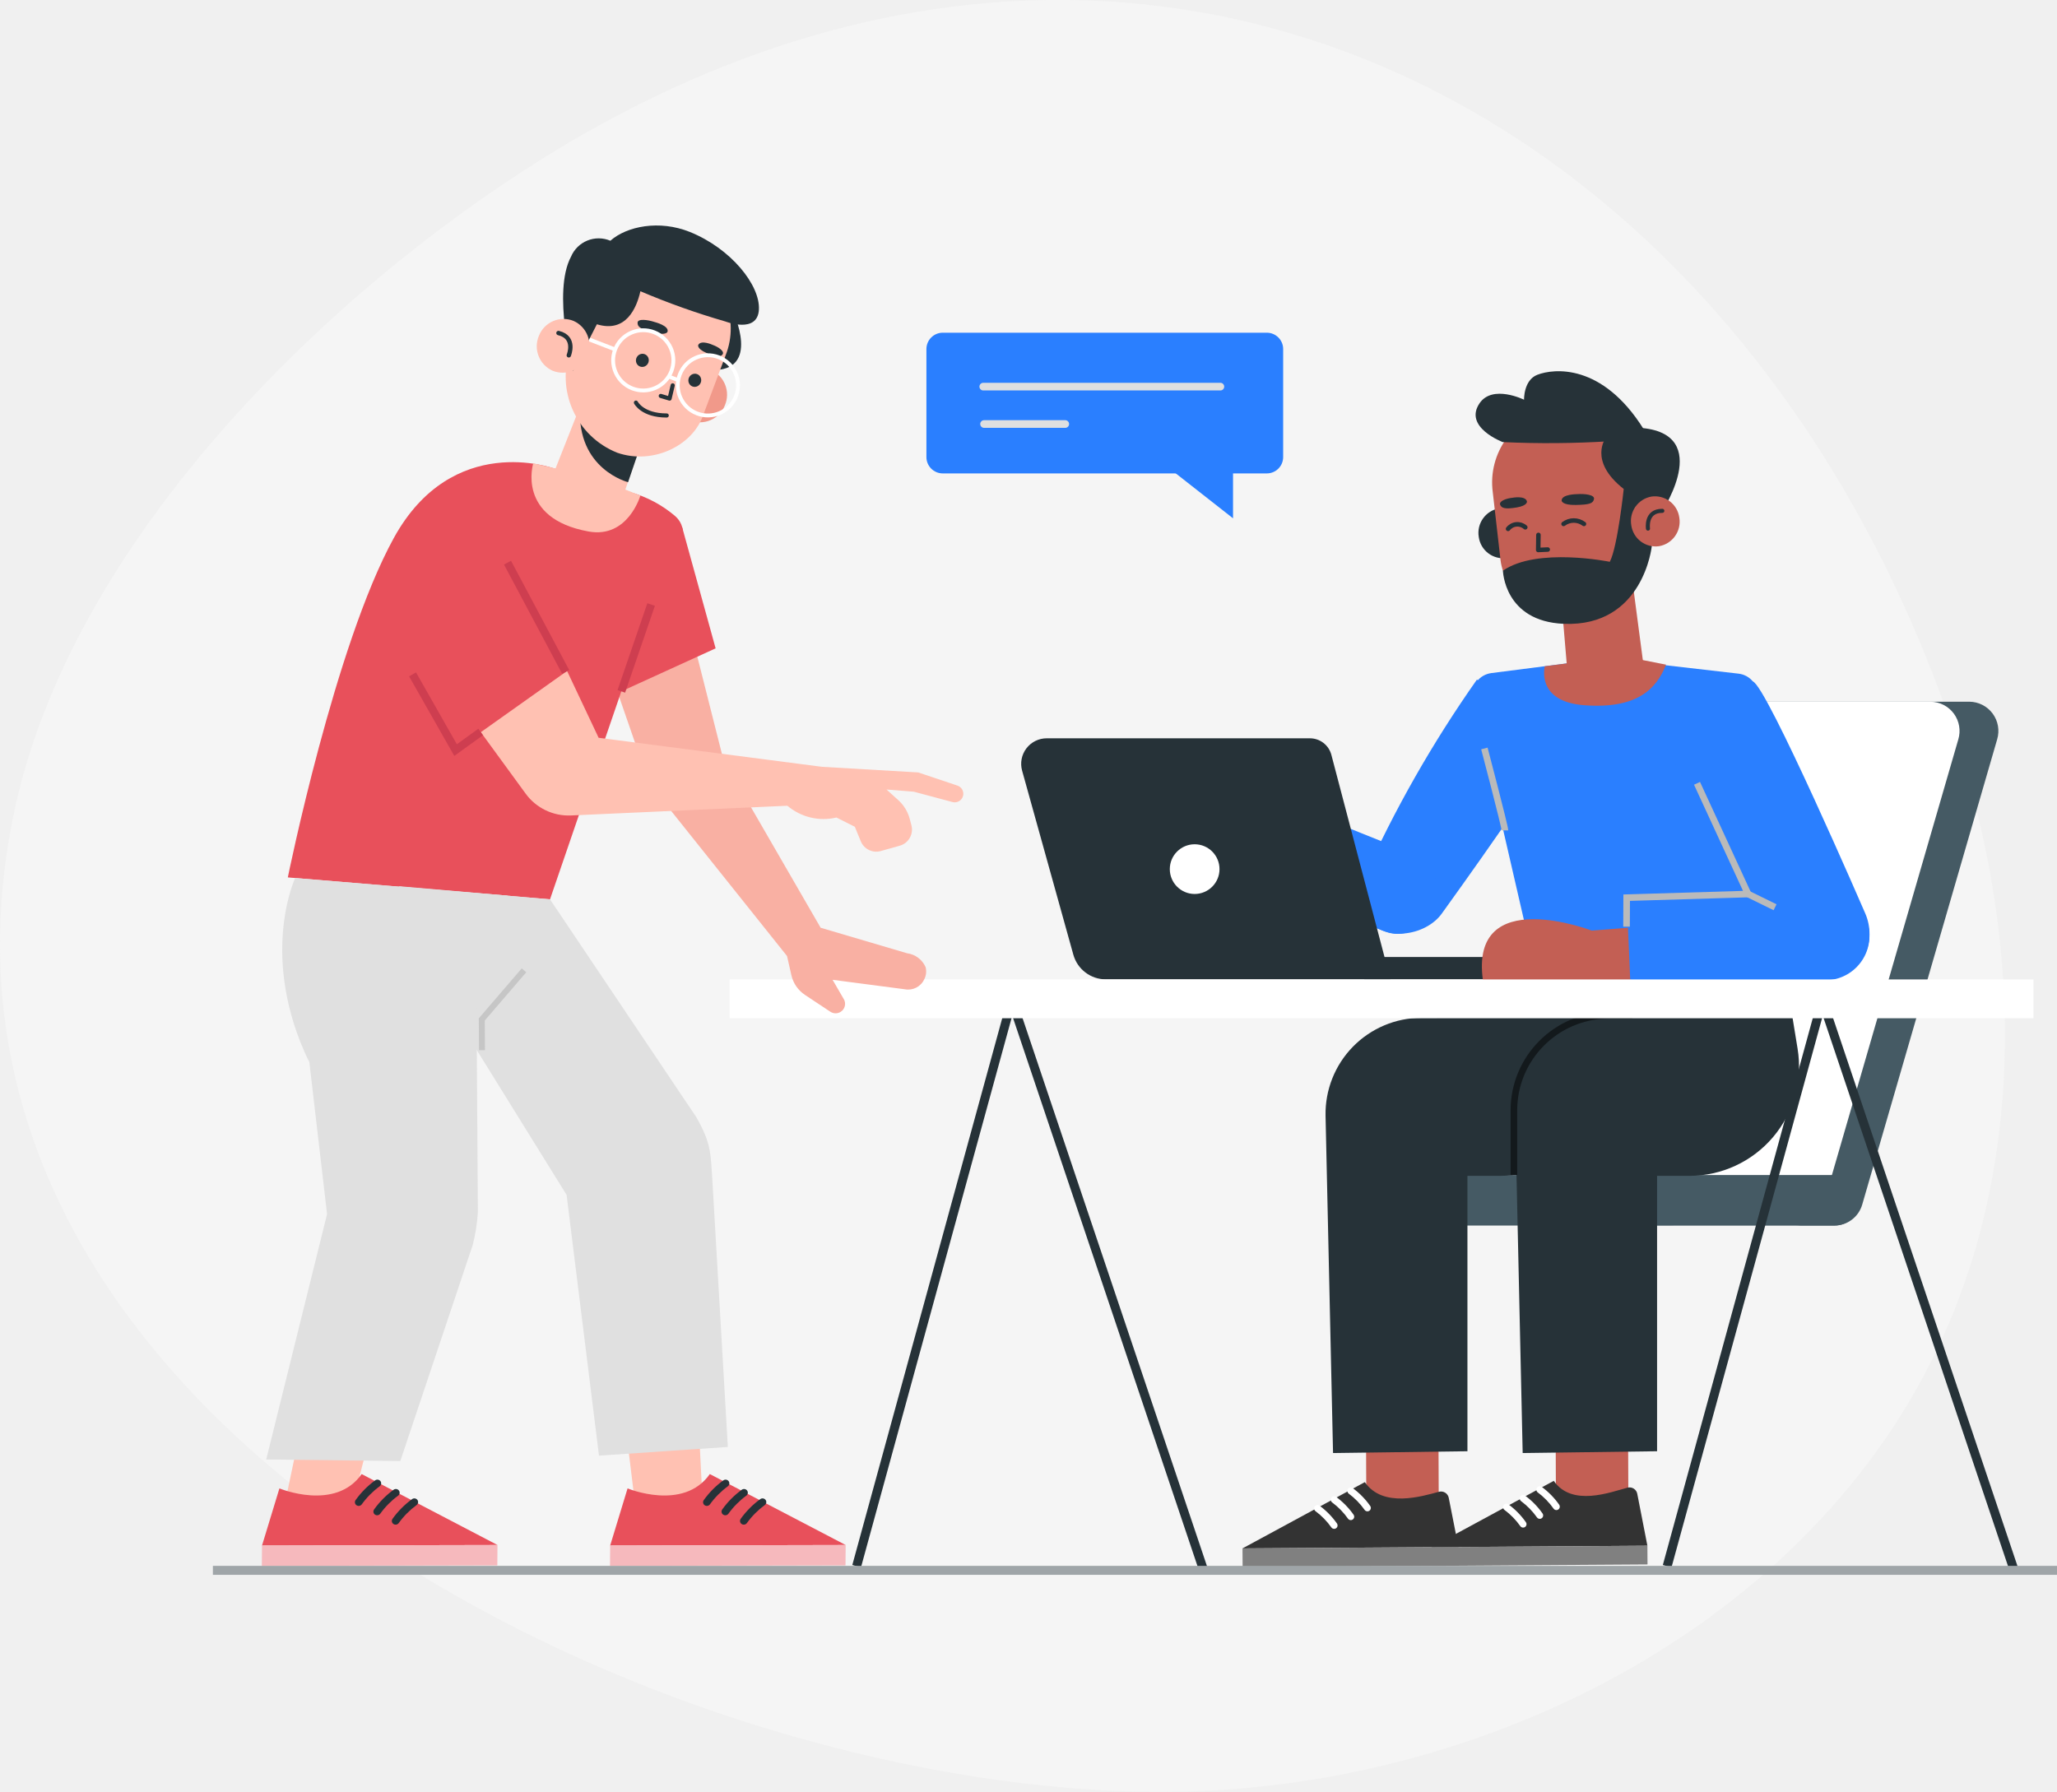
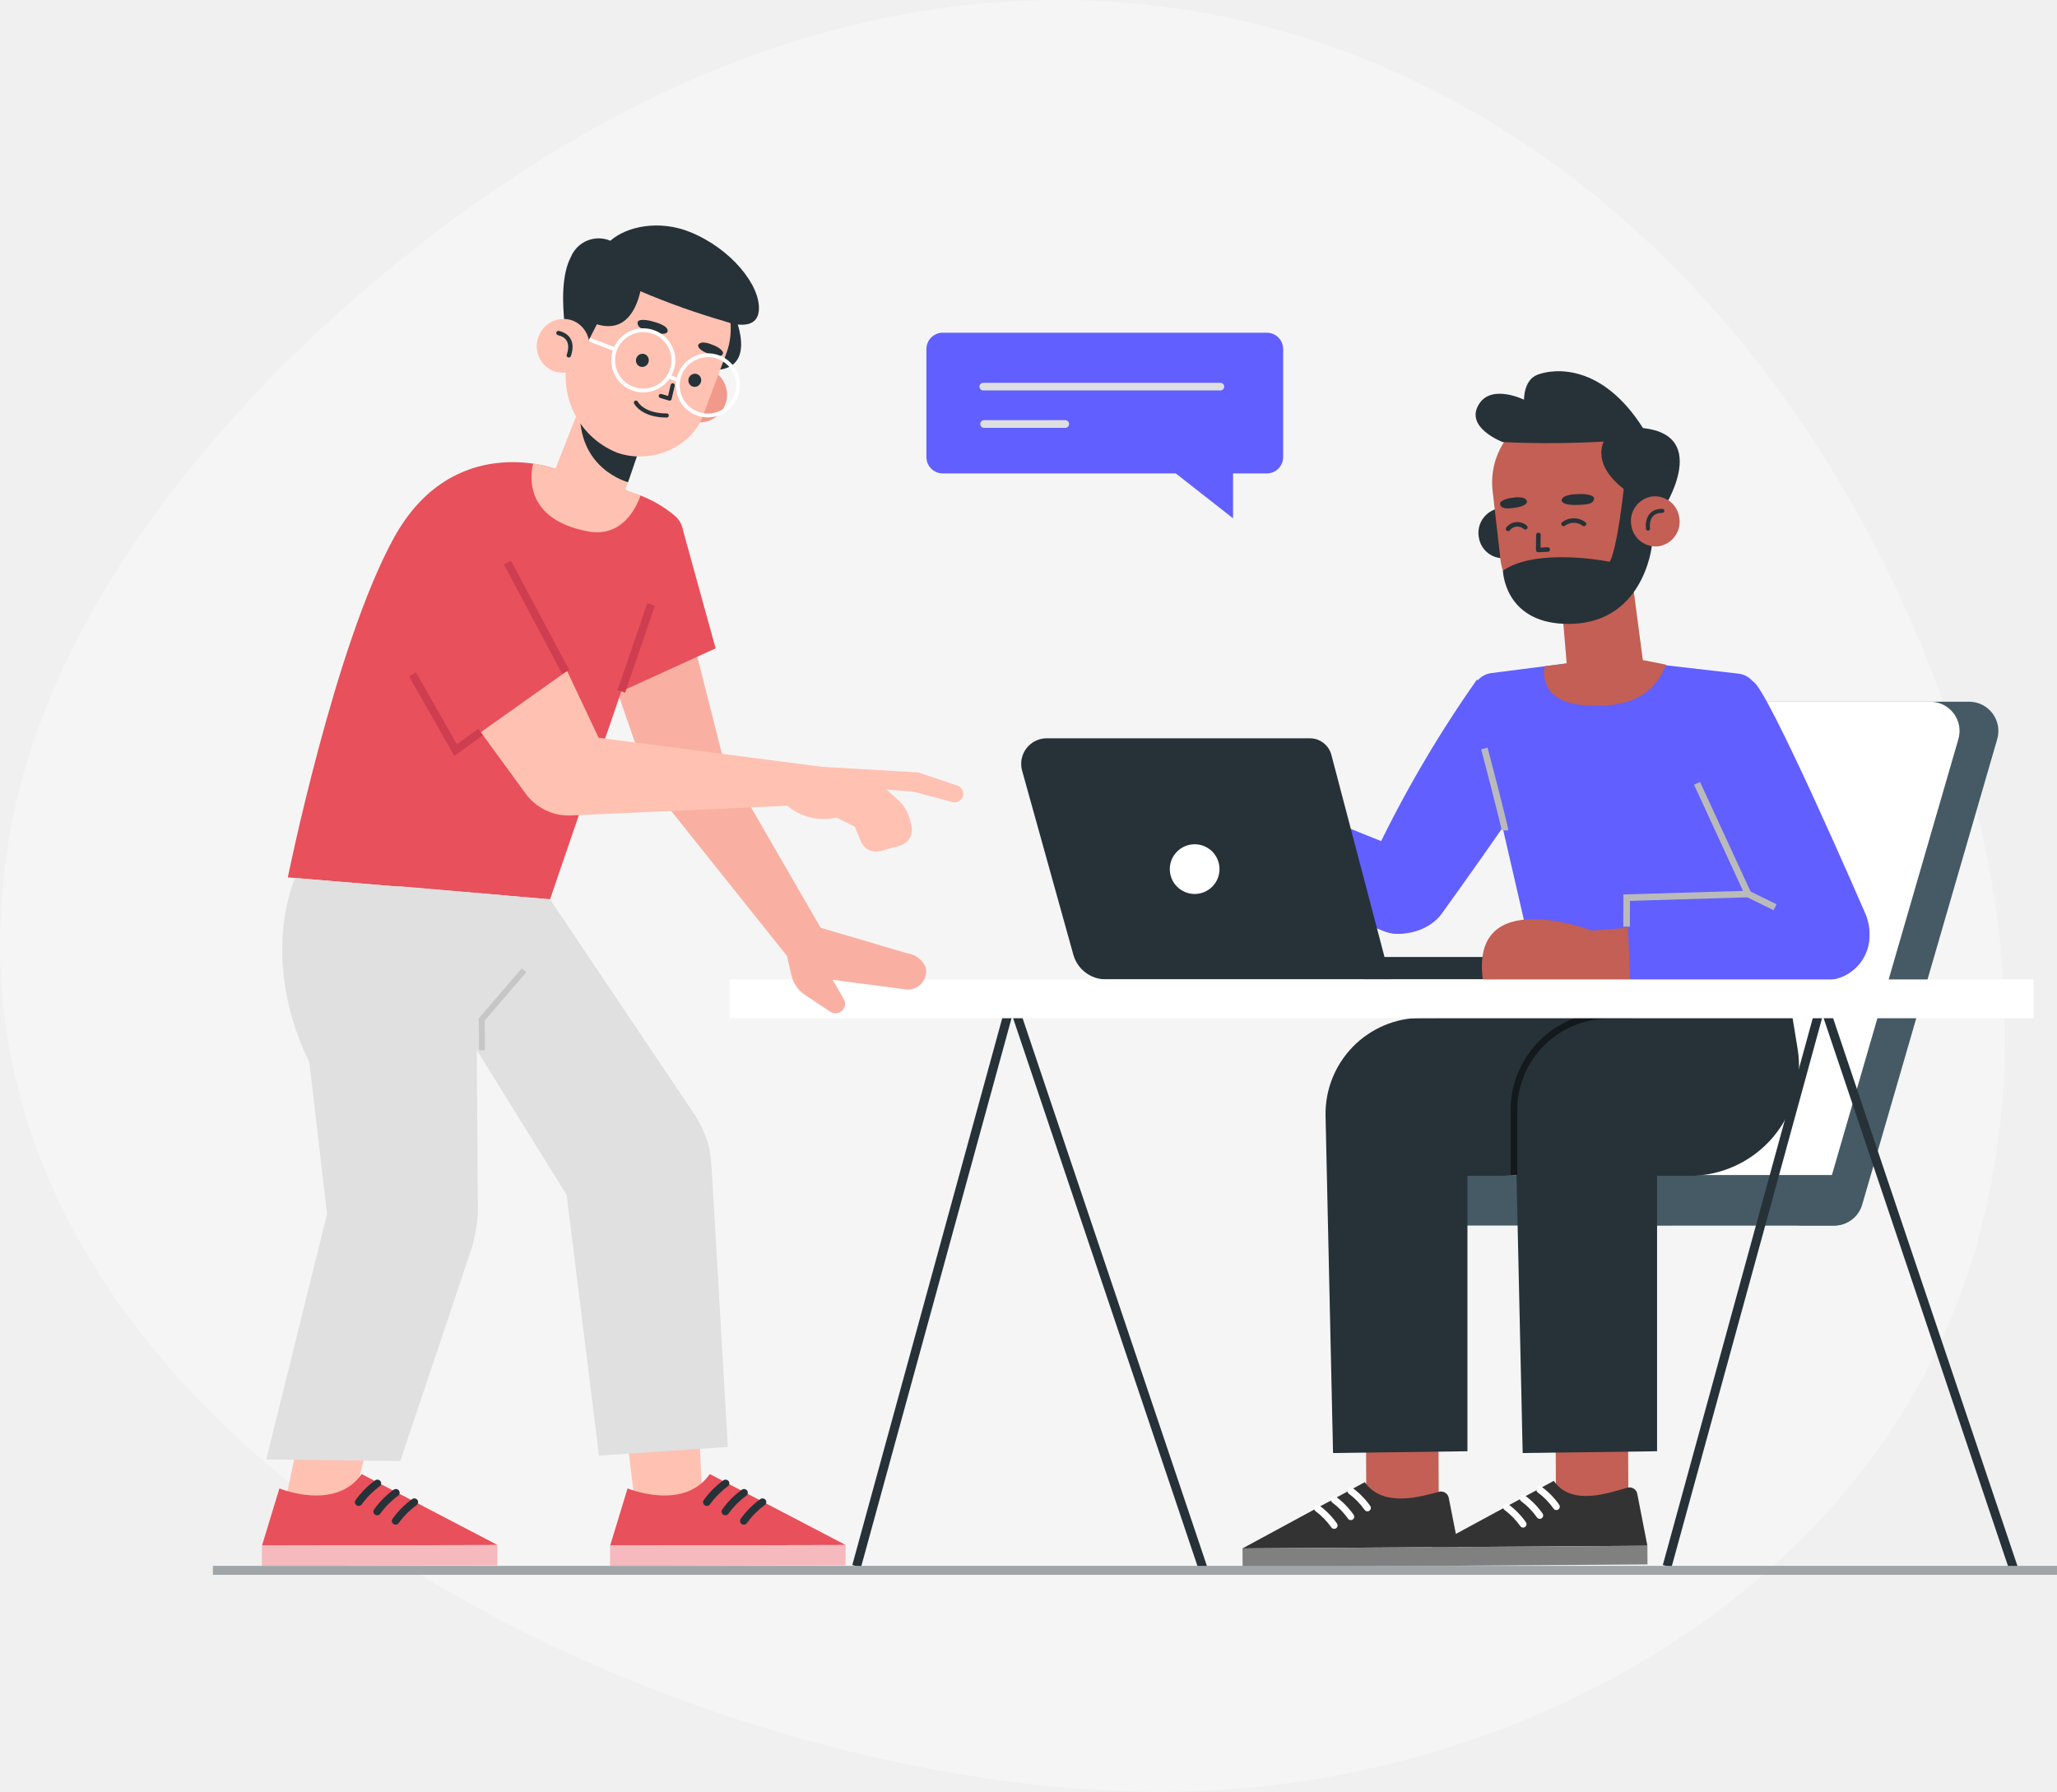
<svg xmlns="http://www.w3.org/2000/svg" id="Layer_4" data-name="Layer 4" viewBox="0 0 262.818 228.947" version="1.1">
  <defs id="defs4">
    <style id="style2">.cls-1{fill:#f5f5f5;}.cls-2{fill:#455a64;}.cls-3{fill:#fff;}.cls-4{fill:#e0e0e0;}.cls-12,.cls-13,.cls-14,.cls-16,.cls-18,.cls-20,.cls-21,.cls-22,.cls-23,.cls-5,.cls-8,.cls-9{fill:none;}.cls-5{stroke:#bababa;}.cls-12,.cls-13,.cls-16,.cls-18,.cls-21,.cls-23,.cls-5{stroke-miterlimit:10;}.cls-12,.cls-5{stroke-width:0.844px;}.cls-6{fill:#263238;}.cls-7{fill:#c35f54;}.cls-13,.cls-20,.cls-22,.cls-8,.cls-9{stroke:#263238;}.cls-14,.cls-20,.cls-22,.cls-8,.cls-9{stroke-linecap:round;stroke-linejoin:round;}.cls-8{stroke-width:0.578px;}.cls-9{stroke-width:0.519px;}.cls-10{fill:#e8505b;}.cls-11{fill:#f6b9bd;}.cls-12{stroke:#13191c;}.cls-13,.cls-23{stroke-width:1.147px;}.cls-14{stroke:#dedfe0;stroke-width:0.98px;}.cls-15{fill:#f9b0a3;}.cls-16{stroke:#ce3e50;stroke-width:1.02px;}.cls-17{fill:#ffc1b2;}.cls-18{stroke:#c6c6c6;stroke-width:0.76px;}.cls-19{fill:#f1998a;}.cls-20{stroke-width:0.527px;}.cls-21{stroke:#fff;stroke-width:0.49px;}.cls-22{stroke-width:0.558px;}.cls-23{stroke:#9fa5a8;}</style>
  </defs>
  <path class="cls-1" d="M69.559,20.121C41.014,37.873,9.318,69.392,1.936,103.168-15.307,182.054,86.6,230.05,150.508,228.927c40.614-.713,82.588-22.424,98.481-59.806,10.341-24.324,8.766-52.554,0-77.49C221.073,12.2,144.5-26.483,69.559,20.121Z" id="path8" />
  <path class="cls-2" d="M213.35,156.59H182.757a3.227,3.227,0,0,1-3.227-3.227h0a3.227,3.227,0,0,1,3.227-3.227H213.35a3.227,3.227,0,0,1,3.227,3.227h0A3.227,3.227,0,0,1,213.35,156.59Z" id="path10" />
  <path class="cls-2" d="M234.4,156.59H198.3a3.739,3.739,0,0,1-3.536-4.813L212,92.347a3.7,3.7,0,0,1,3.536-2.689h36.1a3.74,3.74,0,0,1,3.536,4.813L237.935,153.9A3.7,3.7,0,0,1,234.4,156.59Z" id="path12" />
  <path class="cls-3" d="M229.432,156.59H197.986a3.739,3.739,0,0,1-3.536-4.813l17.241-59.429a3.7,3.7,0,0,1,3.536-2.689h31.446a3.739,3.739,0,0,1,3.536,4.813L232.967,153.9A3.7,3.7,0,0,1,229.432,156.59Z" id="path14" />
  <path class="cls-2" d="M234.39,156.59H196.178a3.227,3.227,0,0,1-3.227-3.227h0a3.227,3.227,0,0,1,3.227-3.227H234.39a3.227,3.227,0,0,1,3.227,3.227h0A3.227,3.227,0,0,1,234.39,156.59Z" id="path16" />
-   <path class="cls-4" d="M188.7,86.839a153.33,153.33,0,0,0-14.568,25.6,5.054,5.054,0,0,0,.4,4.779h0c2.1,3.195,7.587,2.457,9.7-.513,0,0,16.144-22.353,15.456-23.257C199.524,93.229,188.7,86.839,188.7,86.839Z" id="path18" style="fill:#2a7fff" />
-   <path class="cls-4" d="M178.7,108.37l-21.152-8.508-1.832,11.071,21.3,8.1a4.22,4.22,0,0,0,2.413.2,5.507,5.507,0,0,0,4.2-6.3h0A5.48,5.48,0,0,0,178.7,108.37Z" id="path20" style="fill:#2a7fff" />
-   <path class="cls-4" d="M205.19,84.122L190.548,86a2.78,2.78,0,0,0-2.412,3.032l9.46,41.043L229.022,130l-4.449-40.827a2.78,2.78,0,0,0-2.453-3.1Z" id="path22" style="fill:#2a7fff" />
+   <path class="cls-4" d="M188.7,86.839a153.33,153.33,0,0,0-14.568,25.6,5.054,5.054,0,0,0,.4,4.779h0c2.1,3.195,7.587,2.457,9.7-.513,0,0,16.144-22.353,15.456-23.257C199.524,93.229,188.7,86.839,188.7,86.839Z" id="path18" style="fill:#615fff;fill-opacity:1" />
+   <path class="cls-4" d="M178.7,108.37l-21.152-8.508-1.832,11.071,21.3,8.1a4.22,4.22,0,0,0,2.413.2,5.507,5.507,0,0,0,4.2-6.3h0A5.48,5.48,0,0,0,178.7,108.37Z" id="path20" style="fill:#615fff;fill-opacity:1" />
+   <path class="cls-4" d="M205.19,84.122L190.548,86a2.78,2.78,0,0,0-2.412,3.032l9.46,41.043L229.022,130l-4.449-40.827a2.78,2.78,0,0,0-2.453-3.1Z" id="path22" style="fill:#615fff;fill-opacity:1" />
  <path class="cls-5" d="M192.282,106.1c0-.489-2.626-10.469-2.626-10.469" id="path24" />
  <path class="cls-6" d="M199.64,125.132H174.313v-2.858H199.64a1.429,1.429,0,0,1,1.429,1.429h0A1.429,1.429,0,0,1,199.64,125.132Z" id="path26" />
  <path class="cls-6" d="M177.647,125.132H141.285a4.305,4.305,0,0,1-4.147-3.151L130.593,98.47a3.262,3.262,0,0,1,3.142-4.136h33.626a2.84,2.84,0,0,1,2.746,2.118Z" id="path28" />
  <circle class="cls-3" cx="152.638" cy="111.049" r="3.175" id="circle30" />
-   <path class="cls-4" d="M212.069,93.989a263.232,263.232,0,0,0,16.989,28.539c1.01,1.427,3.394,2.137,5.141,2.062h0c3.943-.17,5.614-4.418,4.124-7.874,0,0-12.621-29.166-14.368-29.643C223.686,87,212.069,93.989,212.069,93.989Z" id="path32" style="fill:#2a7fff" />
+   <path class="cls-4" d="M212.069,93.989a263.232,263.232,0,0,0,16.989,28.539c1.01,1.427,3.394,2.137,5.141,2.062h0c3.943-.17,5.614-4.418,4.124-7.874,0,0-12.621-29.166-14.368-29.643C223.686,87,212.069,93.989,212.069,93.989Z" id="path32" style="fill:#615fff;fill-opacity:1" />
  <polygon class="cls-7" points="202.95 118.931 209.812 118.402 209.598 125.269 203.658 125.266 202.95 118.931" id="polygon34" />
  <path class="cls-7" d="M203.457,118.931s-15.733-6.065-13.985,6.326h15.1Z" id="path36" />
-   <path class="cls-4" d="M232.5,113.956l-24.666.742,0.48,11.043,25.628-.54a5.669,5.669,0,0,0,4.519-7.7h0A5.669,5.669,0,0,0,232.5,113.956Z" id="path38" style="fill:#2a7fff" />
+   <path class="cls-4" d="M232.5,113.956l-24.666.742,0.48,11.043,25.628-.54a5.669,5.669,0,0,0,4.519-7.7h0A5.669,5.669,0,0,0,232.5,113.956Z" id="path38" style="fill:#615fff;fill-opacity:1" />
  <polyline class="cls-5" points="216.824 100.086 223.349 114.231 207.836 114.698 207.821 118.402" id="polyline40" />
  <line class="cls-5" x1="223.349" y1="114.231" x2="226.795" y2="115.921" id="line42" />
  <path class="cls-6" d="M195.079,67.647a3.176,3.176,0,0,1-2.588,3.653,3.142,3.142,0,0,1-3.553-2.691,3.176,3.176,0,0,1,2.588-3.653A3.143,3.143,0,0,1,195.079,67.647Z" id="path44" />
  <path class="cls-7" d="M199.447,76.194l0.728,8.589c0.25,3.017,2.183,4.473,5.056,4.2h0c2.453-.233,5.048-1.652,4.715-4.3l-1.775-13.46Z" id="path46" />
  <path class="cls-7" d="M201.5,78.9h0c-4.9.427-9.289-3.222-9.783-7.346l-0.986-8.632a9.54,9.54,0,0,1,7.824-10.67h0c5.1-.8,10.776,2.683,11.578,7.951l0.687,6.736A10.828,10.828,0,0,1,201.5,78.9Z" id="path48" />
  <polyline class="cls-8" points="196.561 68.346 196.533 70.271 197.749 70.215" id="polyline50" />
  <path class="cls-6" d="M201.5,63.138s-2.023,0-1.973.844c0,0,.05.572,1.812,0.538s2.207-.2,2.322-0.755S202.438,63.064,201.5,63.138Z" id="path52" />
  <path class="cls-6" d="M193.249,63.6s1.644-.316,1.846.466c0,0,.124.53-1.318,0.774s-1.93.092-2.1-.33C191.477,64.028,192.462,63.676,193.249,63.6Z" id="path54" />
  <path class="cls-8" d="M199.773,66.943a2.166,2.166,0,0,1,2.606,0" id="path56" />
  <path class="cls-8" d="M194.882,67.375a1.514,1.514,0,0,0-2.2.2" id="path58" />
  <path class="cls-6" d="M205.178,55.924s-2.306,2.96,2.281,6.551c0,0-.779,7.417-1.781,9.307,0,0-9.294-1.9-13.653,1.135,0,0,.15,6.481,7.79,6.79,10.16,0.411,11.23-9.917,11.23-9.917l-2.12-4.99,3.467,0.471s7.046-10.644-3.941-10.644Z" id="path60" />
  <path class="cls-7" d="M214.562,66.136a3.176,3.176,0,0,1-2.588,3.653,3.143,3.143,0,0,1-3.553-2.691,3.176,3.176,0,0,1,2.588-3.653A3.143,3.143,0,0,1,214.562,66.136Z" id="path62" />
  <path class="cls-9" d="M210.559,67.543s-0.35-2.3,1.834-2.271" id="path64" />
  <path class="cls-6" d="M205.631,56.38a126.461,126.461,0,0,1-13.623.108s-5.063-1.9-2.963-4.969c1.661-2.429,5.678-.447,5.678-0.447s-0.068-2.5,1.7-3.186c2.114-.817,8.29-1.478,13.554,6.9Z" id="path66" />
  <path class="cls-7" d="M200.088,84.777l-2.712.349s-1.211,4.532,5.081,4.987c6.557,0.474,9.142-1.952,10.409-5.19l-7.22-1.417Z" id="path68" />
  <rect class="cls-7" x="174.505" y="179.895" width="9.255" height="12.511" transform="matrix(-1, 0.004, -0.004, -1, 359.05, 371.542)" id="rect70" />
  <path class="cls-6" d="M204.792,130l0.651,3.989a14,14,0,0,1-13.816,16.252h-4.136v35.187l-17.171.23-0.958-43.108a12.27,12.27,0,0,1,12.241-12.5Z" id="path72" />
  <path class="cls-10" d="M183.857,190.606c-2.178.581-7.165,2.119-9.477-1.232l-15.629,8.469,27.591-.181-1.228-6.227A1.007,1.007,0,0,0,183.857,190.606Z" id="path74" style="fill:#333333" />
  <rect class="cls-11" x="158.759" y="197.752" width="27.591" height="2.391" transform="translate(346.413 396.757) rotate(179.623)" id="rect76" style="fill:#808080" />
  <path class="cls-3" d="M174.543,193.075a0.439,0.439,0,0,1-.181-0.144,9.2,9.2,0,0,0-2.037-2.086,0.437,0.437,0,0,1,.483-0.727,9.874,9.874,0,0,1,2.261,2.3A0.437,0.437,0,0,1,174.543,193.075Z" id="path78" />
  <path class="cls-3" d="M172.418,194.194a0.438,0.438,0,0,1-.181-0.144,9.2,9.2,0,0,0-2.037-2.086,0.437,0.437,0,0,1,.483-0.727,9.882,9.882,0,0,1,2.261,2.3A0.437,0.437,0,0,1,172.418,194.194Z" id="path80" />
  <path class="cls-3" d="M170.293,195.312a0.437,0.437,0,0,1-.181-0.144,9.216,9.216,0,0,0-2.037-2.085,0.437,0.437,0,0,1,.483-0.727,9.88,9.88,0,0,1,2.261,2.3A0.437,0.437,0,0,1,170.293,195.312Z" id="path82" />
  <rect class="cls-7" x="198.735" y="179.895" width="9.255" height="12.511" transform="matrix(-1, 0.004, -0.004, -1, 407.509, 371.44)" id="rect84" />
  <path class="cls-10" d="M207.941,190.081c-2.178.581-7.107,2.482-9.419-.869l-15.629,8.469,27.591-.181-1.286-6.59A1.007,1.007,0,0,0,207.941,190.081Z" id="path86" style="fill:#333333" />
  <rect class="cls-11" x="182.9" y="197.59" width="27.591" height="2.391" transform="translate(394.695 396.274) rotate(179.623)" id="rect88" style="fill:#808080" />
  <path class="cls-3" d="M198.685,192.913a0.438,0.438,0,0,1-.181-0.144,9.21,9.21,0,0,0-2.037-2.086,0.437,0.437,0,0,1,.483-0.727,9.875,9.875,0,0,1,2.261,2.3A0.437,0.437,0,0,1,198.685,192.913Z" id="path90" />
  <path class="cls-3" d="M196.559,194.032a0.438,0.438,0,0,1-.18-0.144,9.207,9.207,0,0,0-2.037-2.086,0.437,0.437,0,0,1,.483-0.727,9.875,9.875,0,0,1,2.261,2.3A0.437,0.437,0,0,1,196.559,194.032Z" id="path92" />
  <path class="cls-3" d="M194.435,195.15a0.436,0.436,0,0,1-.181-0.144,9.213,9.213,0,0,0-2.037-2.085,0.437,0.437,0,0,1,.483-0.727,9.886,9.886,0,0,1,2.261,2.3A0.437,0.437,0,0,1,194.435,195.15Z" id="path94" />
  <path class="cls-6" d="M229.022,130l0.651,3.989a14,14,0,0,1-13.816,16.252H211.72v35.187l-17.171.23-0.958-43.108a12.27,12.27,0,0,1,12.241-12.5Z" id="path96" />
  <path class="cls-12" d="M193.428,150.136v-8.222a12.146,12.146,0,0,1,12.083-12.187l3.06-.005" id="path98" />
  <polyline class="cls-13" points="153.909 201.003 129.276 127.804 109.451 200.113" id="polyline100" />
  <polyline class="cls-13" points="257.468 201.003 232.835 127.804 213.01 200.113" id="polyline102" />
  <rect class="cls-3" x="93.229" y="125.144" width="166.579" height="4.959" id="rect104" />
-   <path class="cls-3" d="M120.452,42.512h41.4a2.091,2.091,0,0,1,2.091,2.091V58.4a2.091,2.091,0,0,1-2.091,2.091h-41.4a2.09,2.09,0,0,1-2.09-2.09V44.6A2.091,2.091,0,0,1,120.452,42.512Z" transform="translate(282.309 103.001) rotate(180)" id="path106" style="fill:#2a7fff" />
+   <path class="cls-3" d="M120.452,42.512h41.4a2.091,2.091,0,0,1,2.091,2.091V58.4a2.091,2.091,0,0,1-2.091,2.091h-41.4a2.09,2.09,0,0,1-2.09-2.09V44.6A2.091,2.091,0,0,1,120.452,42.512Z" transform="translate(282.309 103.001) rotate(180)" id="path106" style="fill:#615fff;fill-opacity:1" />
  <line class="cls-14" x1="155.925" y1="49.4" x2="125.63" y2="49.4" id="line108" />
  <line class="cls-14" x1="136.104" y1="54.178" x2="125.731" y2="54.178" id="line110" />
-   <polygon class="cls-3" points="157.542 58.096 157.542 66.226 147.179 58.096 157.542 58.096" id="polygon112" style="fill:#2a7fff" />
+   <polygon class="cls-3" points="157.542 58.096 157.542 66.226 147.179 58.096 157.542 58.096" id="polygon112" style="fill:#615fff;fill-opacity:1" />
  <polygon class="cls-15" points="86.057 71.892 92.415 97.026 104.852 118.54 100.563 122.161 82.934 100.086 75.893 79.741 86.057 71.892" id="polygon114" />
  <path class="cls-15" d="M104.852,118.54L115.9,121.8a3.015,3.015,0,0,1,2.359,1.763,2.175,2.175,0,0,1-.164,1.55l-0.012.026A2.264,2.264,0,0,1,115.6,126.4l-9.221-1.208,1.385,2.388a1.211,1.211,0,0,1-.026,1.4h0a1.211,1.211,0,0,1-1.645.292l-3.243-2.15a4.105,4.105,0,0,1-1.735-2.513l-0.555-2.443,1.309-3.621h2.98Z" id="path116" />
  <polygon class="cls-10" points="87.167 67.391 91.433 82.841 77.949 88.993 82.183 76.405 87.167 67.391" id="polygon118" />
  <path class="cls-10" d="M70.779,59.855s-12.955-4.772-20.471,8.9-13.534,43.354-13.534,43.354l33.5,2.8L83.4,76.625c1.652-3.535,5.77-8.109,2.848-10.7A15.187,15.187,0,0,0,80.585,62.9Z" id="path120" />
  <line class="cls-16" x1="79.387" y1="88.337" x2="83.192" y2="77.241" id="line122" />
  <path class="cls-17" d="M76.485,94.267L62.876,65.451,52.285,81.019l14.88,20.392a6.794,6.794,0,0,0,5.794,2.782l28.373-1.278,3.681-4.938Z" id="path124" />
  <path class="cls-17" d="M105.012,97.976l12.3,0.718,5.023,1.685a1.1,1.1,0,0,1,.706,1.342h0a1.1,1.1,0,0,1-1.339.759l-4.946-1.324-3.488-.277,1.5,1.352a4.955,4.955,0,0,1,1.473,2.425l0.209,0.8a2.137,2.137,0,0,1-1.489,2.6l-2.425.682a2.137,2.137,0,0,1-2.556-1.247l-0.76-1.852-2.35-1.183a7.126,7.126,0,0,1-6.3-1.534c-2.579-2.167.3-2.808,0.568-2.929S105.012,97.976,105.012,97.976Z" id="path126" />
  <polygon class="cls-10" points="64.238 63.328 75.893 83.291 57.769 96.154 48.508 76.351 64.238 63.328" id="polygon128" />
  <polyline class="cls-16" points="52.711 86.166 58.207 95.839 61.413 93.528" id="polyline130" />
  <line class="cls-16" x1="72.278" y1="85.856" x2="64.842" y2="71.892" id="line132" />
  <polygon class="cls-17" points="89.782 192.107 88.653 169.907 78.649 171.64 81.432 194.574 90.028 192.932 89.782 192.107" id="polygon134" />
  <path class="cls-10" d="M80.183,190.176s7.146,2.969,10.508-1.832l17.358,9.065-30.089.066Z" id="path136" />
  <polygon class="cls-11" points="108.028 200.012 77.94 200.078 77.96 197.475 108.049 197.409 108.028 200.012" id="polygon138" />
  <path class="cls-6" d="M90.508,192.373a0.491,0.491,0,0,0,.2-0.159,10.274,10.274,0,0,1,2.264-2.29,0.471,0.471,0,0,0,.134-0.66,0.493,0.493,0,0,0-.671-0.127,11.023,11.023,0,0,0-2.512,2.525,0.468,0.468,0,0,0,.107.663A0.493,0.493,0,0,0,90.508,192.373Z" id="path140" />
  <path class="cls-6" d="M92.868,193.57a0.491,0.491,0,0,0,.2-0.159,10.27,10.27,0,0,1,2.264-2.29,0.471,0.471,0,0,0,.134-0.66,0.492,0.492,0,0,0-.671-0.127,11.022,11.022,0,0,0-2.512,2.525,0.468,0.468,0,0,0,.107.663A0.493,0.493,0,0,0,92.868,193.57Z" id="path142" />
  <path class="cls-6" d="M95.228,194.767a0.49,0.49,0,0,0,.2-0.159,10.28,10.28,0,0,1,2.264-2.289,0.471,0.471,0,0,0,.134-0.66,0.491,0.491,0,0,0-.671-0.127,11.032,11.032,0,0,0-2.513,2.524,0.468,0.468,0,0,0,.107.663A0.493,0.493,0,0,0,95.228,194.767Z" id="path144" />
  <path class="cls-4" d="M70.273,114.911l18.681,27.814c1.97,3.449,1.834,4.632,2.094,8.6l1.946,33.554-16.463,1.111-4.137-33.312L52.017,119.82,51,113.233Z" id="path146" />
  <polygon class="cls-17" points="44.663 193.611 50.543 170.658 40.539 172.391 36.084 193.611 44.258 194.574 44.663 193.611" id="polygon148" />
  <path class="cls-10" d="M35.7,190.176s7.146,2.969,10.508-1.832l17.357,9.065-30.088.066Z" id="path150" />
  <polygon class="cls-11" points="63.542 200.012 33.454 200.078 33.474 197.475 63.562 197.409 63.542 200.012" id="polygon152" />
  <path class="cls-6" d="M46.022,192.373a0.491,0.491,0,0,0,.2-0.159,10.274,10.274,0,0,1,2.264-2.29,0.471,0.471,0,0,0,.134-0.66,0.493,0.493,0,0,0-.671-0.127,11.024,11.024,0,0,0-2.512,2.525,0.468,0.468,0,0,0,.107.663A0.493,0.493,0,0,0,46.022,192.373Z" id="path154" />
  <path class="cls-6" d="M48.382,193.57a0.491,0.491,0,0,0,.2-0.159,10.274,10.274,0,0,1,2.264-2.29,0.471,0.471,0,0,0,.134-0.66,0.492,0.492,0,0,0-.671-0.127A11.022,11.022,0,0,0,47.8,192.86a0.468,0.468,0,0,0,.107.663A0.493,0.493,0,0,0,48.382,193.57Z" id="path156" />
  <path class="cls-6" d="M50.742,194.767a0.491,0.491,0,0,0,.2-0.159,10.28,10.28,0,0,1,2.264-2.289,0.471,0.471,0,0,0,.134-0.66,0.491,0.491,0,0,0-.671-0.127,11.033,11.033,0,0,0-2.513,2.524,0.468,0.468,0,0,0,.107.663A0.493,0.493,0,0,0,50.742,194.767Z" id="path158" />
  <polyline class="cls-18" points="61.582 134.184 61.556 130.255 66.95 123.98" id="polyline160" />
  <path class="cls-4" d="M37.712,112.186s-4.406,9.374,1.168,22.167c0.213,0.49.428,0.93,0.643,1.348l2.265,19.426L34.013,186.48l17.134,0.2,9.246-27.589a22.6,22.6,0,0,0,.665-4.22l-0.238-35.6,4.022-4.839Z" id="path162" />
  <path class="cls-6" d="M93.641,39.791s3.706,7.724-2.8,7.489Z" id="path164" />
  <path class="cls-19" d="M86.392,49.178a3.45,3.45,0,0,0,1.763,4.531,3.413,3.413,0,0,0,4.453-1.9,3.45,3.45,0,0,0-1.763-4.531A3.413,3.413,0,0,0,86.392,49.178Z" id="path166" />
  <path class="cls-17" d="M82.022,56.365l-2.7,7.877c-0.941,2.768-3.094,3.679-5.723,2.75h0c-2.243-.794-4.342-2.732-3.409-5.136l4.82-12.2Z" id="path168" />
  <path class="cls-6" d="M80.247,61.609s-6.6-1.656-6.121-9.562c0.152-2.49,8.188,3.516,8.188,3.516Z" id="path170" />
  <path class="cls-17" d="M78.873,57.85h0c4.494,1.55,9.459-.841,10.889-4.589L92.71,45.4a9.214,9.214,0,0,0-4.829-11.833h0c-4.591-1.944-10.727-.013-12.713,4.735l-2.223,6.151A10.459,10.459,0,0,0,78.873,57.85Z" id="path172" />
  <polyline class="cls-20" points="85.949 49.238 85.552 50.927 84.425 50.59" id="polyline174" />
  <path class="cls-6" d="M83.636,41.145s1.9,0.473,1.65,1.254c0,0-.18.524-1.824,0.079s-2.02-.709-2-1.252S82.77,40.855,83.636,41.145Z" id="path176" />
  <path class="cls-6" d="M91.055,44.066s-1.466-.681-1.838,0c0,0-.24.468,1.053,1.034s1.787,0.539,2.049.184C92.615,44.886,91.775,44.324,91.055,44.066Z" id="path178" />
  <ellipse class="cls-6" cx="88.771" cy="48.59" rx="0.844" ry="0.818" transform="translate(11.844 114.343) rotate(-69.216)" id="ellipse180" />
  <ellipse class="cls-6" cx="82.073" cy="46.043" rx="0.844" ry="0.818" transform="translate(9.903 106.437) rotate(-69.216)" id="ellipse182" />
  <circle class="cls-21" cx="90.447" cy="49.238" r="3.849" transform="translate(11.891 115.826) rotate(-68.85)" id="circle184" />
  <circle class="cls-21" cx="82.188" cy="46.043" r="3.849" transform="translate(-11.599 37.162) rotate(-23.849)" id="circle186" />
  <line class="cls-21" x1="78.598" y1="44.654" x2="75.209" y2="43.343" id="line188" />
  <line class="cls-21" x1="85.489" y1="48.126" x2="86.569" y2="48.544" id="line190" />
  <path class="cls-20" d="M81.252,51.442s0.821,1.646,3.935,1.646" id="path192" />
  <path class="cls-6" d="M72.955,32.8a3.834,3.834,0,0,1,5.026-2.043v0.005c2.106-1.864,6.258-2.69,10.143-1.132,5.265,2.111,9.011,6.807,8.84,9.93S92.7,41.082,92.7,41.082a94.684,94.684,0,0,1-10.876-3.87c-0.487,2.15-1.845,5.362-5.562,4.221l-3.044,5.961S70.54,37.331,72.955,32.8Z" id="path194" />
  <path class="cls-17" d="M68.865,42.884a3.416,3.416,0,0,0,1.746,4.487,3.38,3.38,0,0,0,4.41-1.88A3.416,3.416,0,0,0,73.274,41,3.38,3.38,0,0,0,68.865,42.884Z" id="path196" />
  <path class="cls-22" d="M72.674,45.4s0.965-2.308-1.32-2.849" id="path198" />
  <path class="cls-17" d="M68.133,59.194l8.1,1.89,5.584,2.243s-1.582,5.494-6.613,4.584C65.935,66.235,68.133,59.194,68.133,59.194Z" id="path200" />
  <line class="cls-23" x1="262.818" y1="200.646" x2="27.2" y2="200.646" id="line202" />
</svg>
